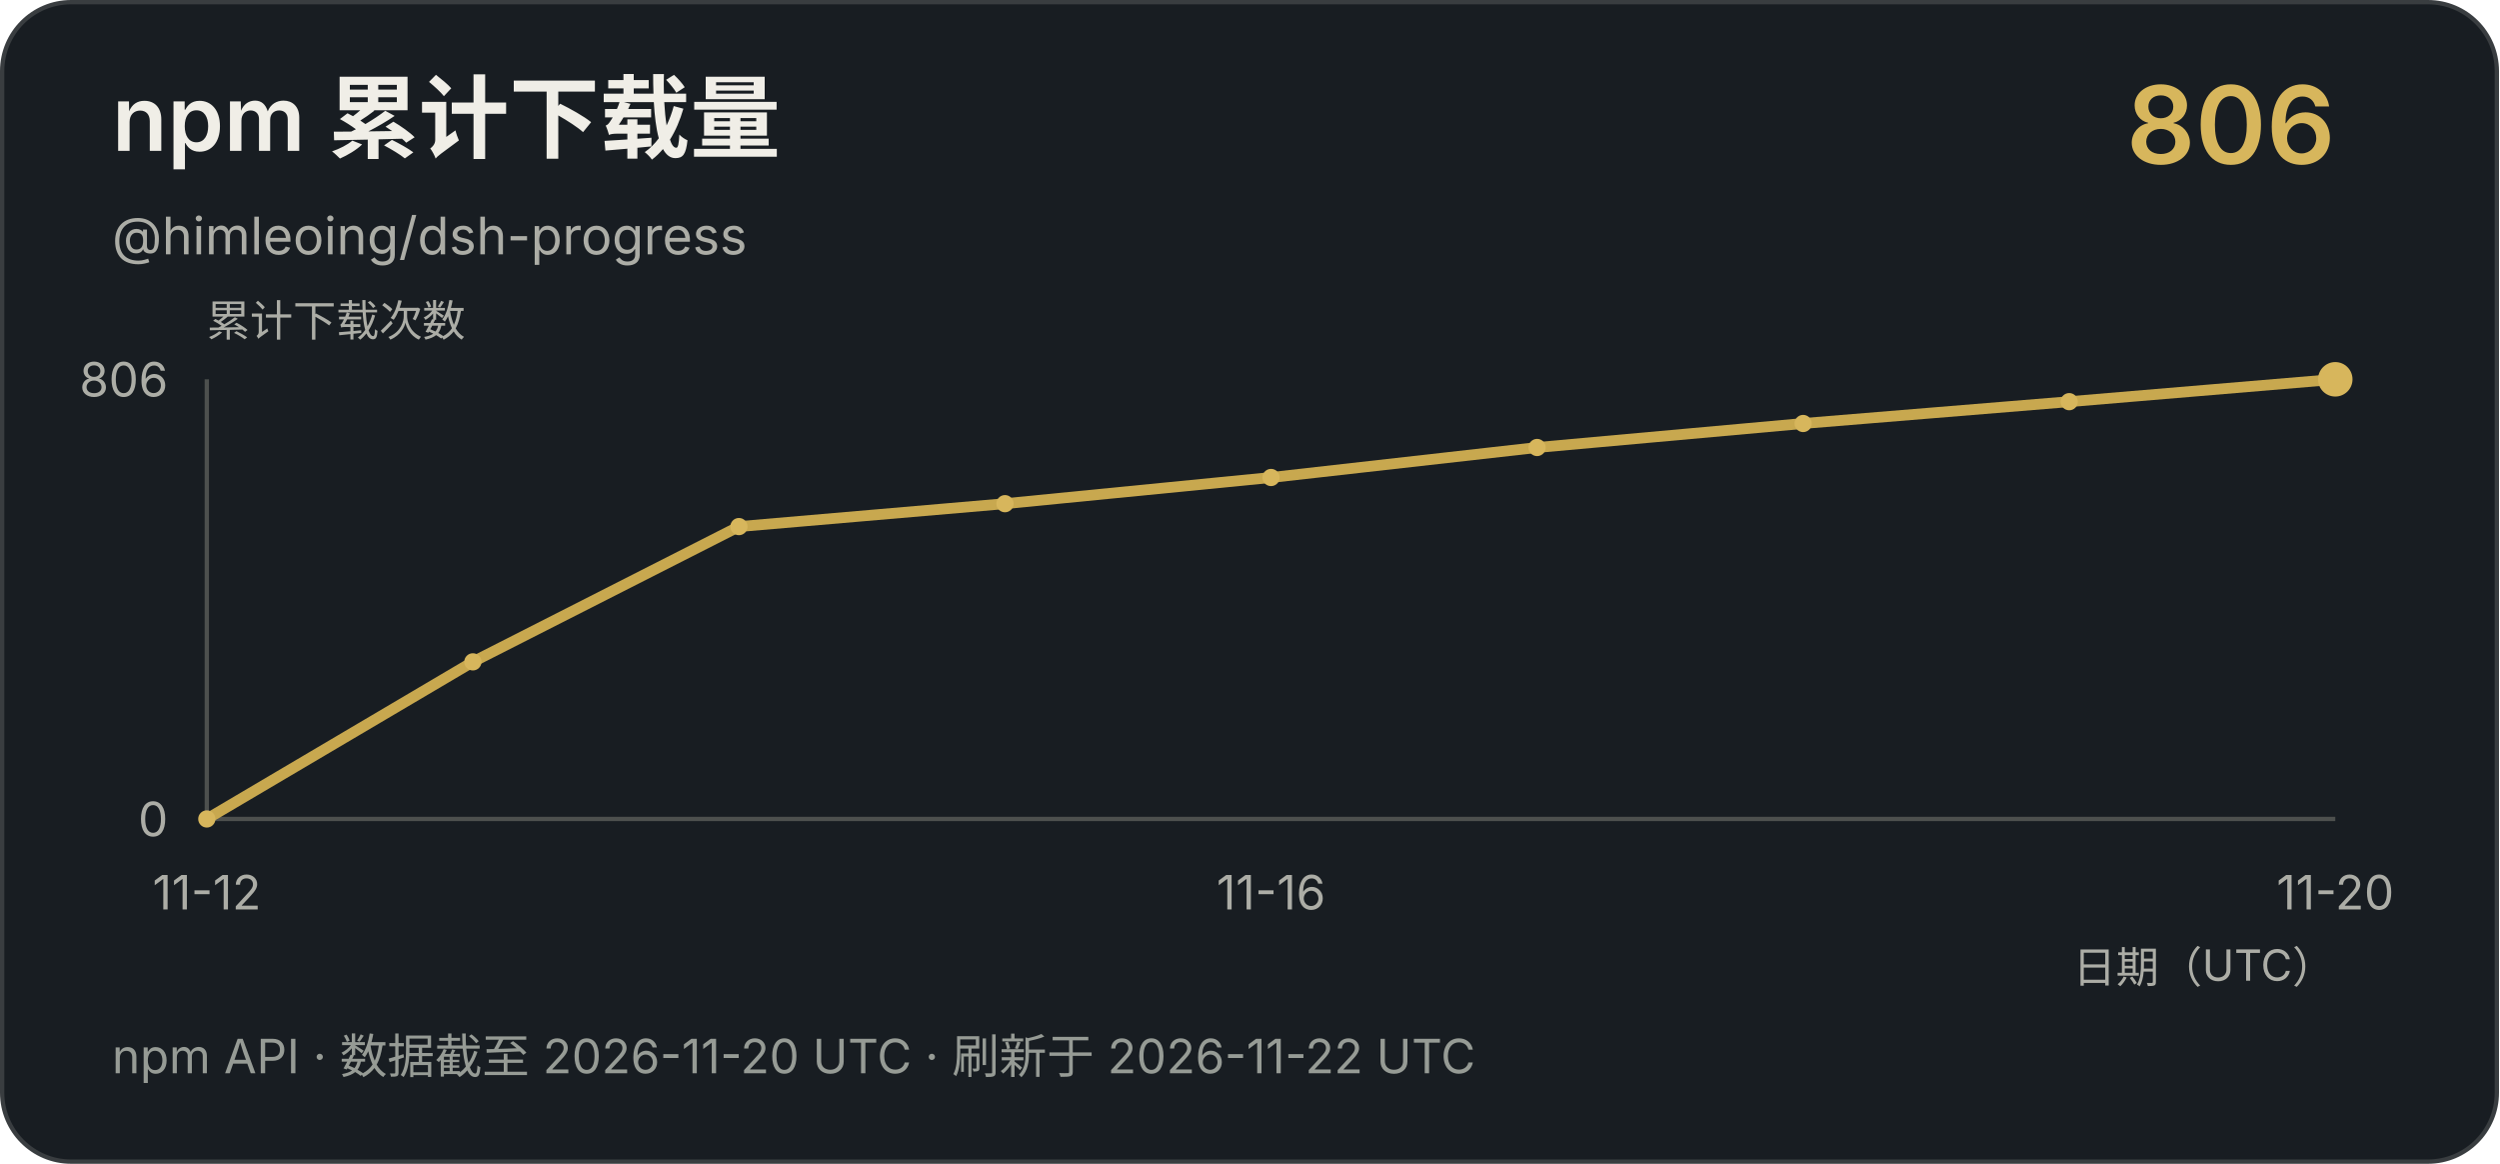
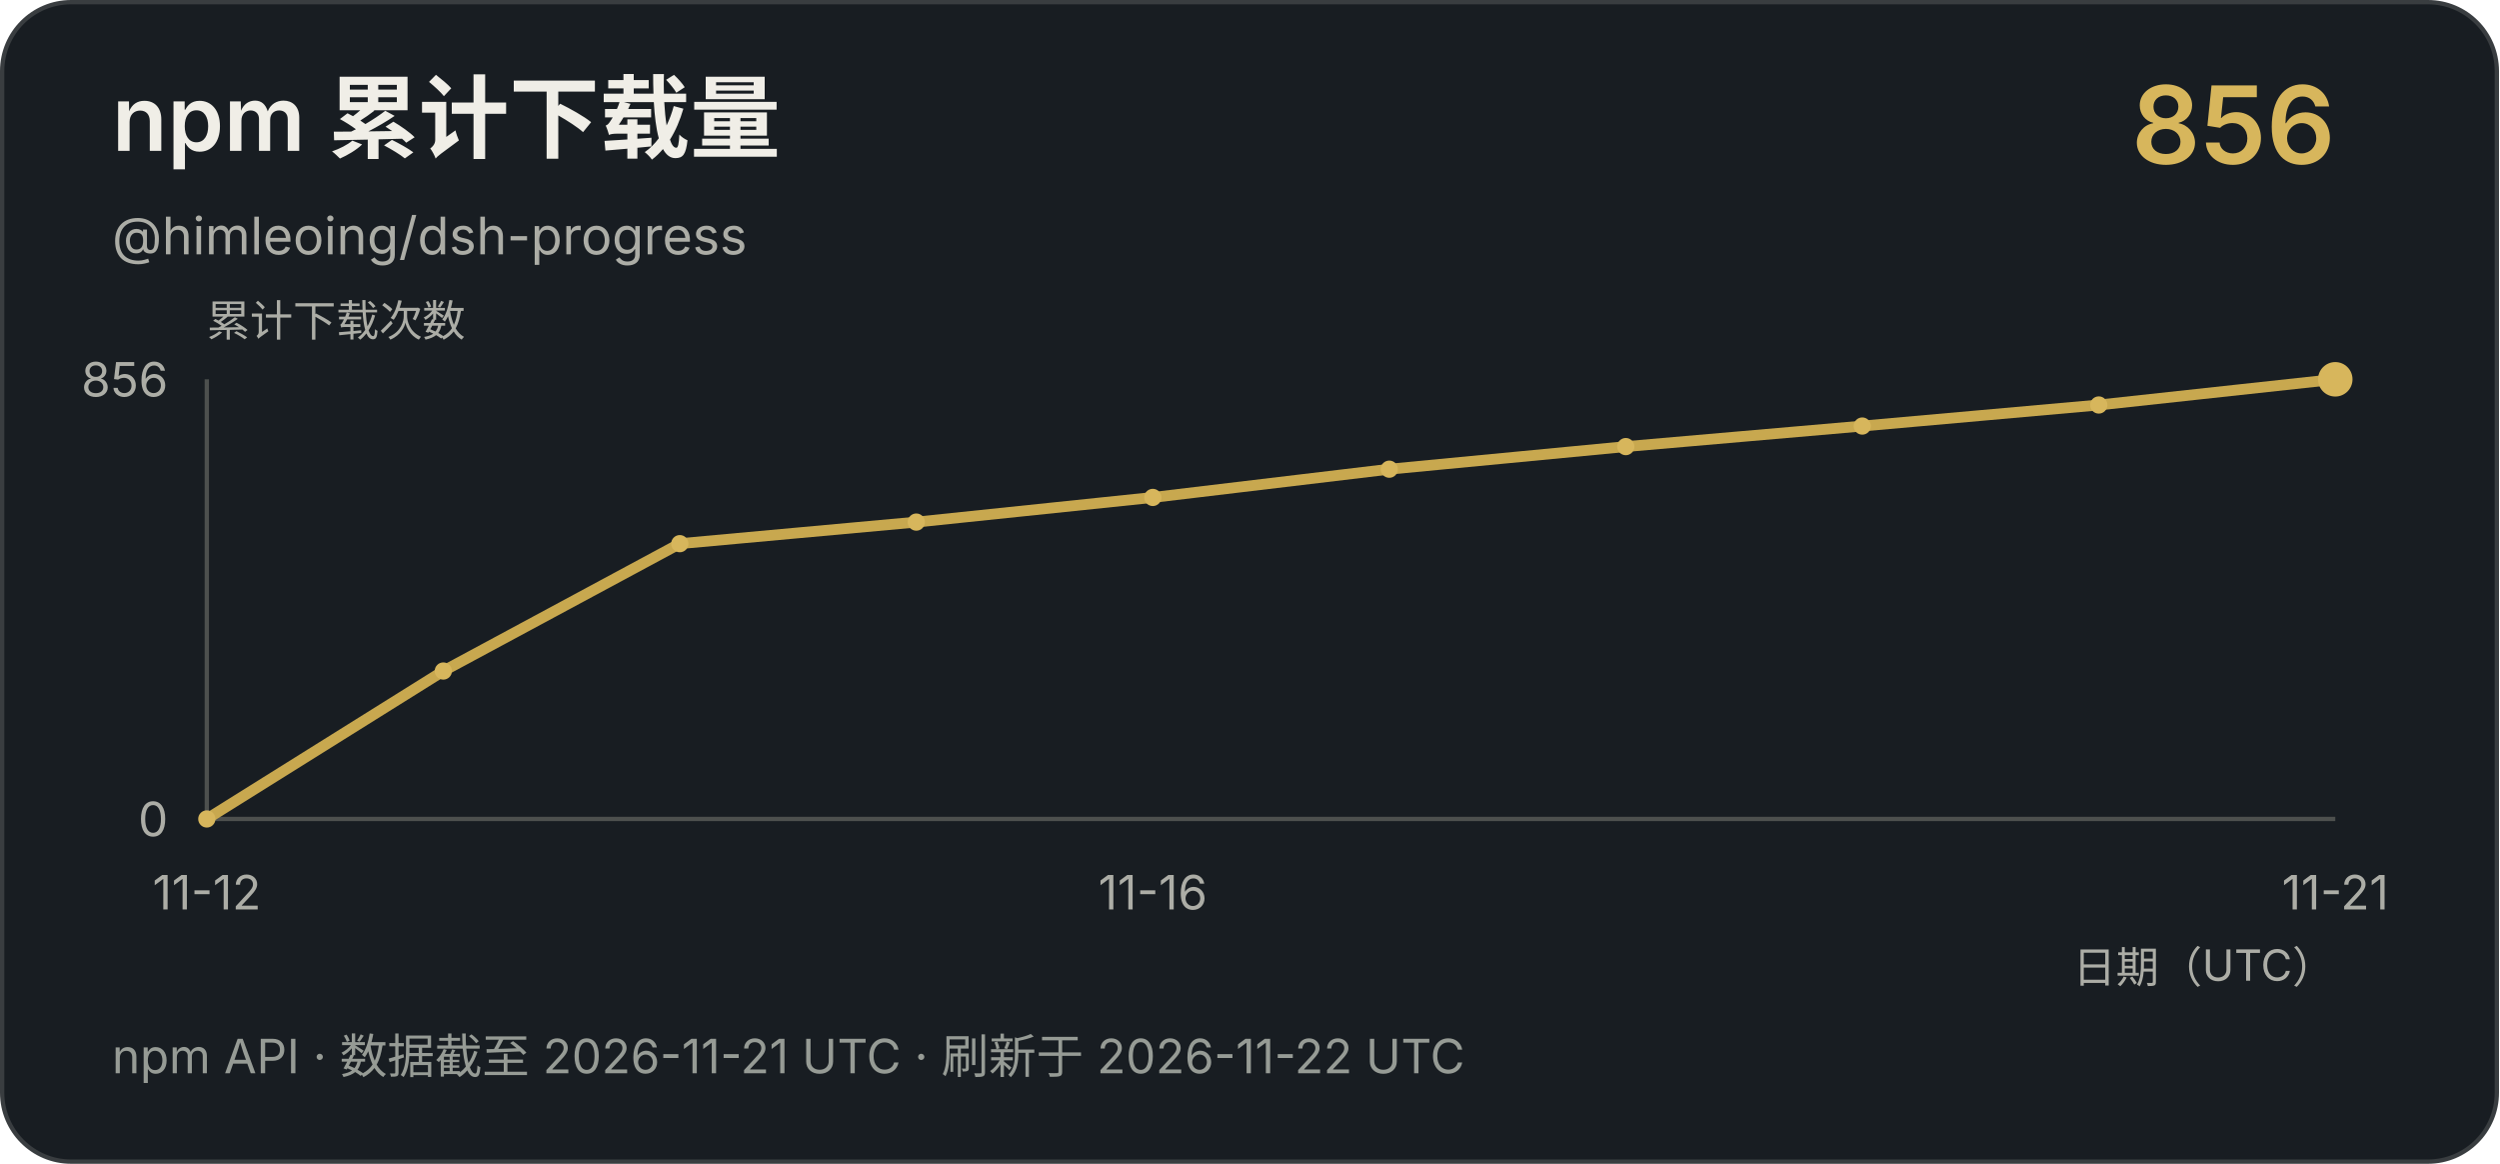
<svg xmlns="http://www.w3.org/2000/svg" width="580" height="270" viewBox="0 0 580 270" role="img" aria-label="npm 累计下载量">
  <rect x=".5" y=".5" width="579" height="269" rx="16" fill="#181d22" stroke="#393d40" />
  <g font-family="-apple-system,BlinkMacSystemFont,Segoe UI,sans-serif">
    <text x="26" y="35" fill="#f0eee7" font-size="21" font-weight="600">npm 累计下载量</text>
    <text x="26" y="59" fill="#acada6" font-size="12">@himleoing/dsh-progress</text>
-     <text x="542" y="38" text-anchor="end" fill="#d7b65c" font-size="25" font-weight="600">806</text>
+     <text x="542" y="38" text-anchor="end" fill="#d7b65c" font-size="25" font-weight="600">856</text>
    <text x="48" y="78" fill="#acada6" font-size="10">累计下载次数</text>
    <text x="542" y="228" text-anchor="end" fill="#acada6" font-size="10">日期（UTC）</text>
    <path d="M48 88V190H542" fill="none" stroke="#4d504e" />
-     <text x="39" y="92" text-anchor="end" fill="#acada6" font-size="11">806</text>
+     <text x="39" y="92" text-anchor="end" fill="#acada6" font-size="11">856</text>
    <text x="39" y="194" text-anchor="end" fill="#acada6" font-size="11">0</text>
-     <polyline points="48,190 109.75,153.553 171.5,122.169 233.25,116.854 295,110.779 356.75,103.819 418.5,98.251 480.25,93.189 542,88" fill="none" stroke="#c8a84f" stroke-width="2.5" />
+     <polyline points="48,190 102.889,155.682 157.778,126.131 212.667,121.126 267.556,115.407 322.444,108.853 377.333,103.61 432.222,98.843 487.111,93.958 542,88" fill="none" stroke="#c8a84f" stroke-width="2.5" />
    <circle cx="48" cy="190" r="2" fill="#d7b65c" />
-     <circle cx="109.75" cy="153.553" r="2" fill="#d7b65c" />
-     <circle cx="171.5" cy="122.169" r="2" fill="#d7b65c" />
-     <circle cx="233.25" cy="116.854" r="2" fill="#d7b65c" />
-     <circle cx="295" cy="110.779" r="2" fill="#d7b65c" />
-     <circle cx="356.75" cy="103.819" r="2" fill="#d7b65c" />
-     <circle cx="418.5" cy="98.251" r="2" fill="#d7b65c" />
-     <circle cx="480.25" cy="93.189" r="2" fill="#d7b65c" />
+     <circle cx="102.889" cy="155.682" r="2" fill="#d7b65c" />
+     <circle cx="157.778" cy="126.131" r="2" fill="#d7b65c" />
+     <circle cx="212.667" cy="121.126" r="2" fill="#d7b65c" />
+     <circle cx="267.556" cy="115.407" r="2" fill="#d7b65c" />
+     <circle cx="322.444" cy="108.853" r="2" fill="#d7b65c" />
+     <circle cx="377.333" cy="103.61" r="2" fill="#d7b65c" />
+     <circle cx="432.222" cy="98.843" r="2" fill="#d7b65c" />
+     <circle cx="487.111" cy="93.958" r="2" fill="#d7b65c" />
    <circle cx="542" cy="88" r="4" fill="#d7b65c" />
    <text x="48" y="211" text-anchor="middle" fill="#acada6" font-size="11">11-12</text>
-     <text x="295" y="211" text-anchor="middle" fill="#acada6" font-size="11">11-16</text>
-     <text x="542" y="211" text-anchor="middle" fill="#acada6" font-size="11">11-20</text>
-     <text x="26" y="249" fill="#969b95" font-size="11">npm API · 数据截至 2026-11-20 UTC · 刷新于 2026-11-22 UTC</text>
+     <text x="267.556" y="211" text-anchor="middle" fill="#acada6" font-size="11">11-16</text>
+     <text x="542" y="211" text-anchor="middle" fill="#acada6" font-size="11">11-21</text>
+     <text x="26" y="249" fill="#969b95" font-size="11">npm API · 数据截至 2026-11-21 UTC · 刷新于 2026-11-22 UTC</text>
  </g>
</svg>
